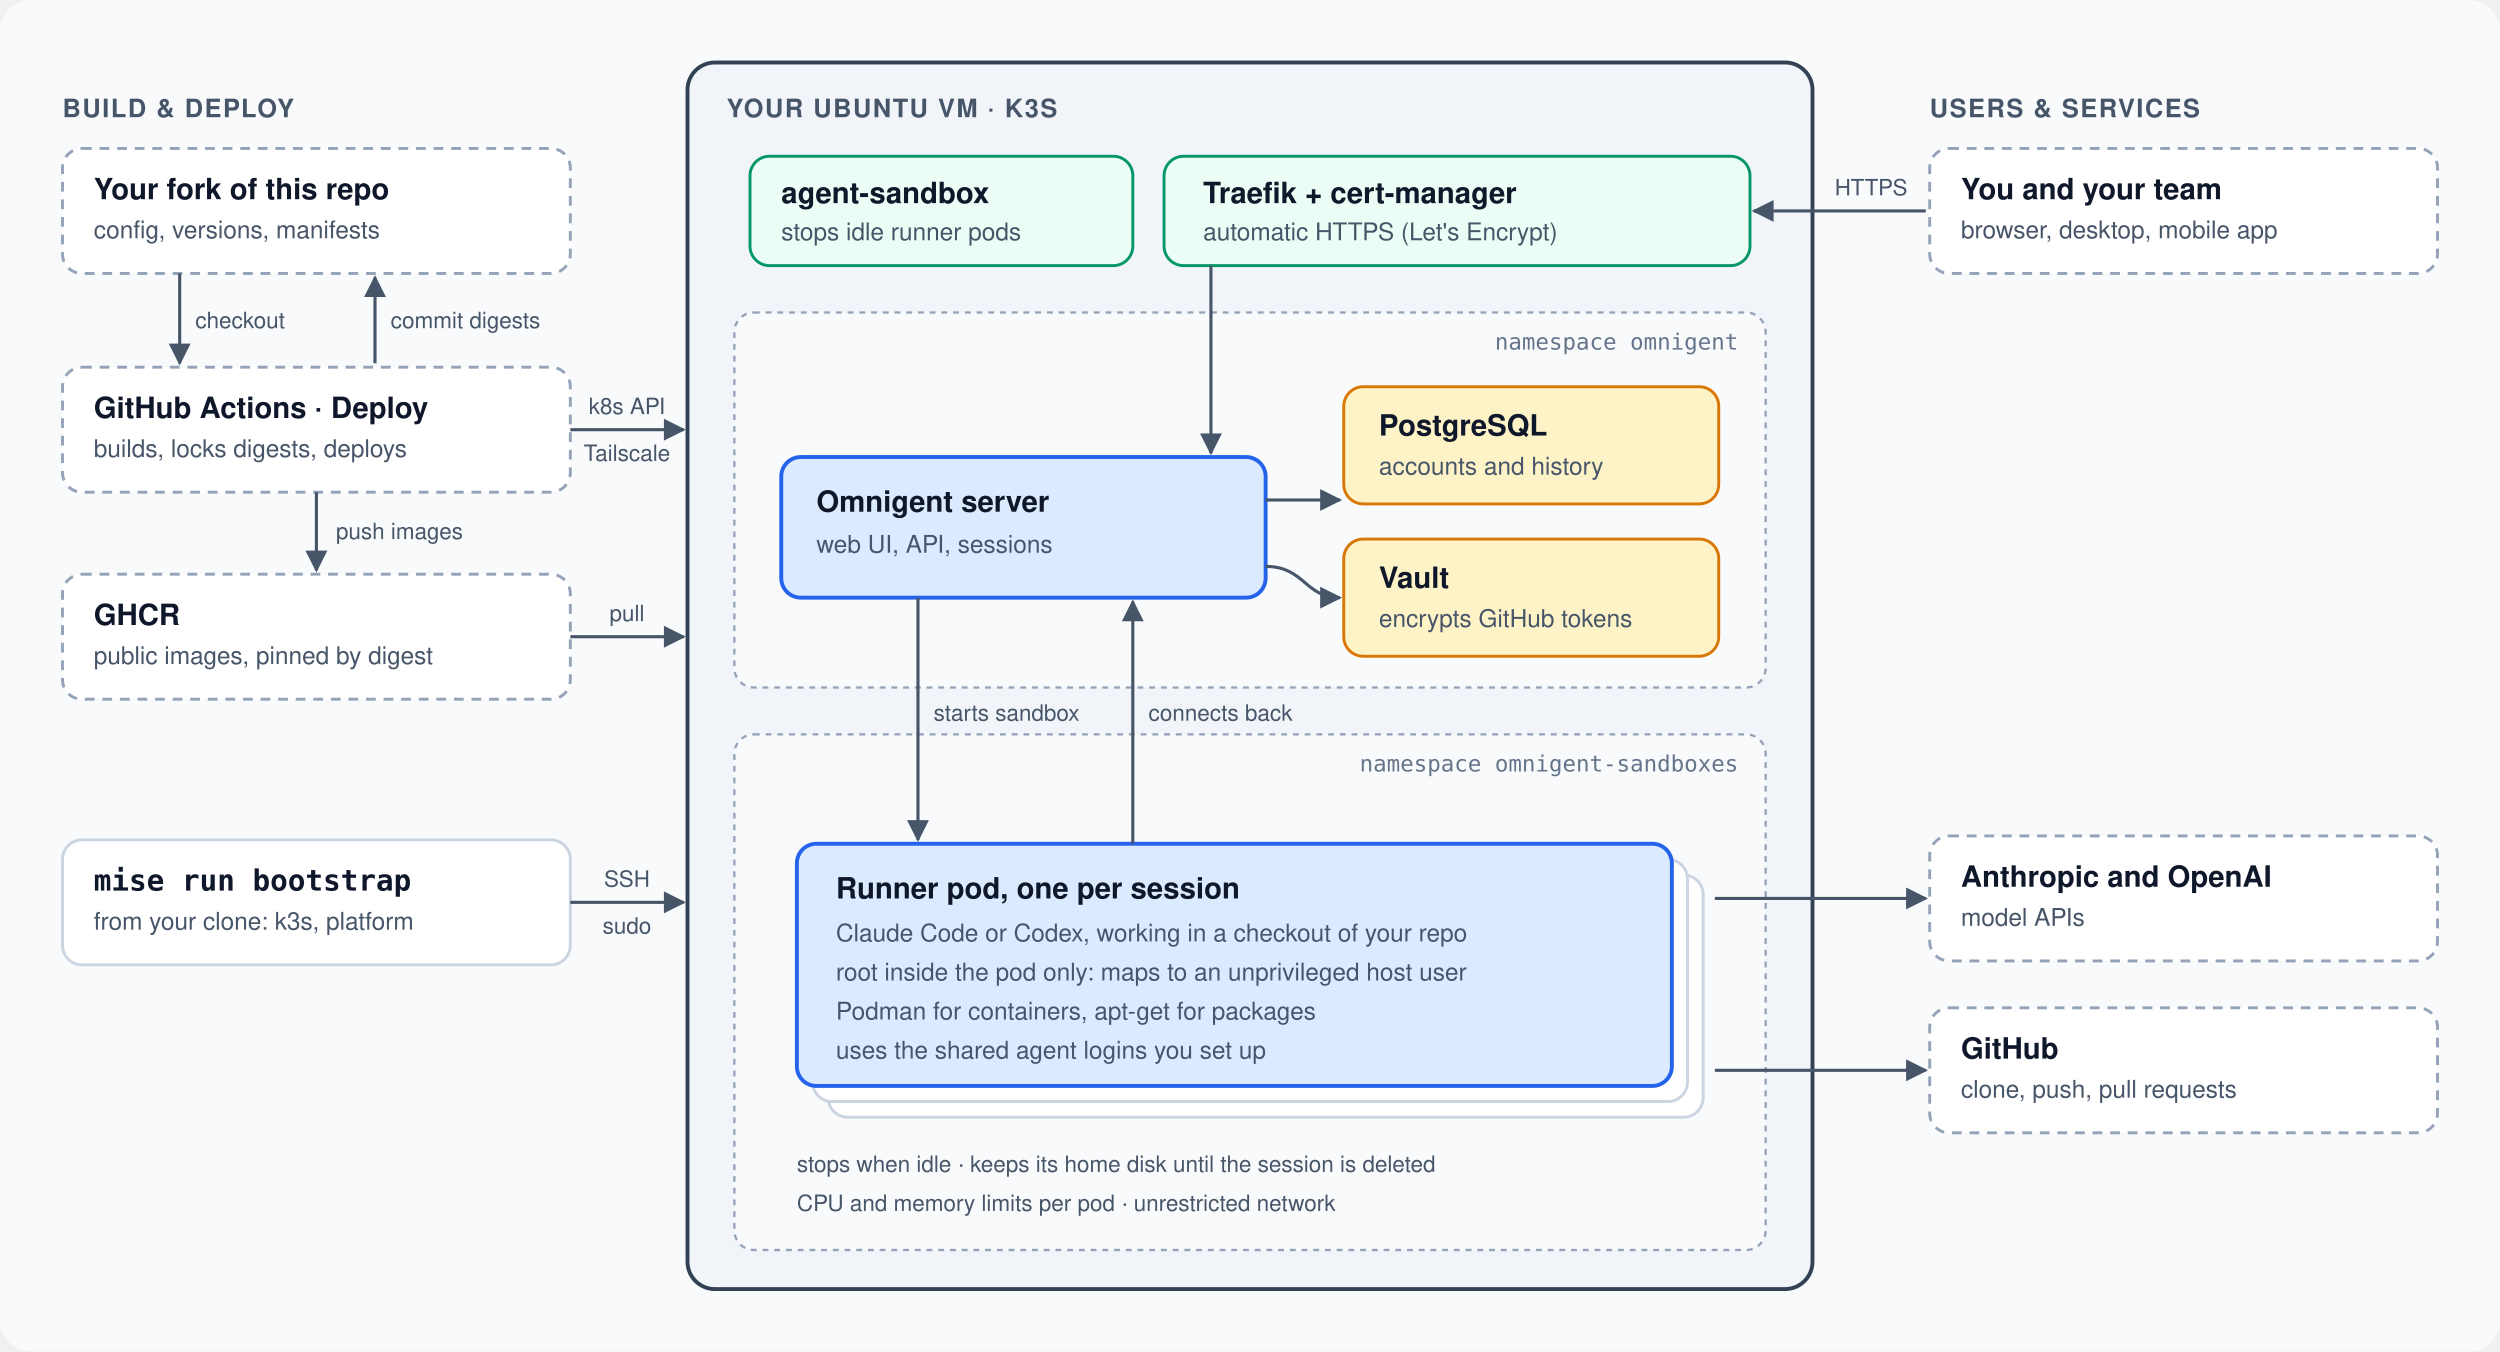
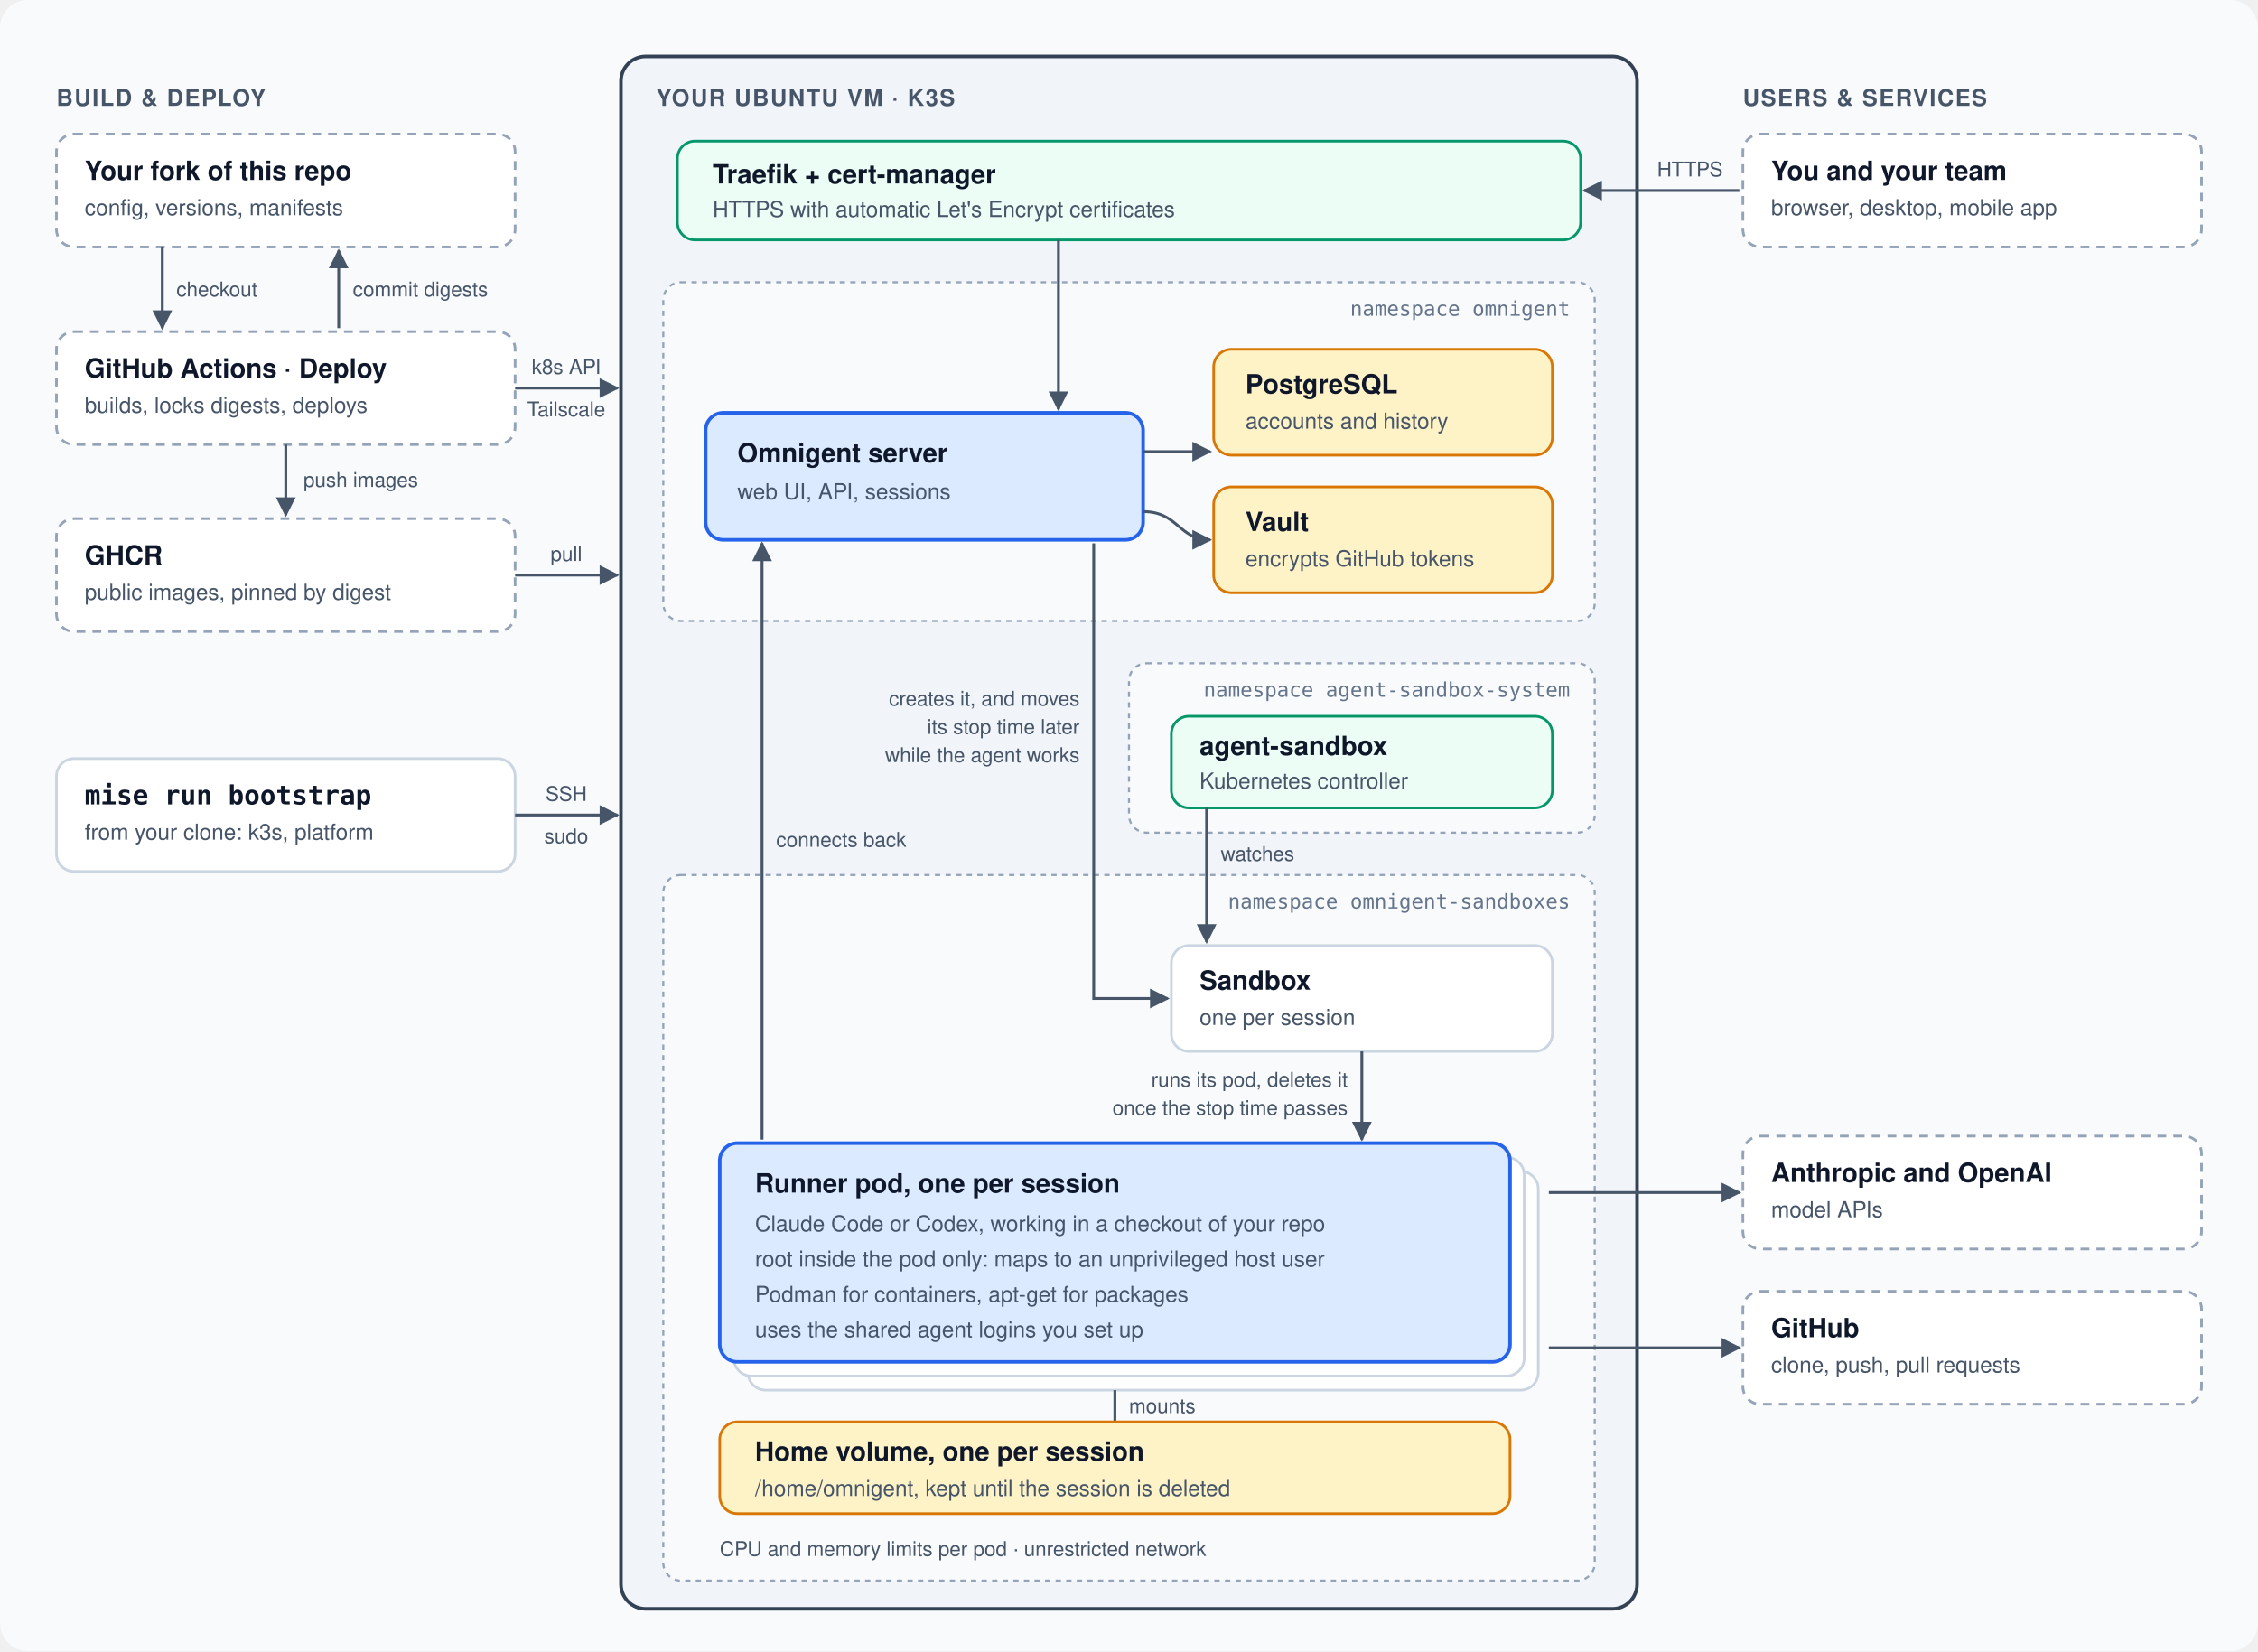
- <svg xmlns="http://www.w3.org/2000/svg" viewBox="0 40 1280 692" width="1280" height="692" role="img" aria-labelledby="t d">
+ <svg xmlns="http://www.w3.org/2000/svg" viewBox="0 40 1280 936" width="1280" height="936" role="img" aria-labelledby="t d">
  <style>
    .bg { fill: #f8fafc; }
    .card { fill: #ffffff; stroke: #cbd5e1; stroke-width: 1.5; }
    .ext { fill: #ffffff; stroke: #94a3b8; stroke-width: 1.5; stroke-dasharray: 5 4; }
    .vm { fill: #f1f5f9; stroke: #334155; stroke-width: 2; }
    .ns { fill: #ffffff; fill-opacity: .55; stroke: #94a3b8; stroke-width: 1.2; stroke-dasharray: 3 3; }
    .accent { fill: #dbeafe; stroke: #2563eb; stroke-width: 2; }
    .store { fill: #fef3c7; stroke: #d97706; stroke-width: 1.5; }
    .edge { fill: #ecfdf5; stroke: #059669; stroke-width: 1.5; }
    .line { fill: none; stroke: #475569; stroke-width: 1.6; }
    .head { fill: #475569; }
    text { font-family: -apple-system, BlinkMacSystemFont, "Segoe UI", Helvetica, Arial, sans-serif; fill: #0f172a; }
    .h { font-size: 13px; font-weight: 700; letter-spacing: .06em; fill: #475569; }
    .title { font-size: 15px; font-weight: 650; }
    .sub { font-size: 12.5px; fill: #475569; }
    .lbl { font-size: 11.5px; fill: #475569; }
    .nslbl { font-size: 11.5px; fill: #64748b; font-family: ui-monospace, SFMono-Regular, Menlo, monospace; }
    .mono { font-family: ui-monospace, SFMono-Regular, Menlo, monospace; }
    @media (prefers-color-scheme: dark) {
      .bg { fill: #0f172a; }
      .card, .ext { fill: #1e293b; stroke: #475569; }
      .vm { fill: #111c2e; stroke: #94a3b8; }
      .ns { fill: #1e293b; fill-opacity: .45; stroke: #475569; }
      .accent { fill: #1e3a8a; stroke: #60a5fa; }
      .store { fill: #422006; stroke: #f59e0b; }
      .edge { fill: #052e2b; stroke: #34d399; }
      .line { stroke: #94a3b8; }
      .head { fill: #94a3b8; }
      text { fill: #e2e8f0; }
      .h, .sub, .lbl { fill: #94a3b8; }
      .nslbl { fill: #94a3b8; }
    }
  </style>
  <defs>
    <marker id="a" viewBox="0 0 10 10" refX="9" refY="5" markerWidth="7" markerHeight="7" orient="auto-start-reverse">
      <path class="head" d="M0 0 L10 5 L0 10 z" />
    </marker>
  </defs>
-   <rect class="bg" y="40" width="1280" height="692" rx="16" />
+   <rect class="bg" y="40" width="1280" height="936" rx="16" />
  <text class="h" x="32" y="100">BUILD &amp; DEPLOY</text>
  <rect class="ext" x="32" y="116" width="260" height="64" rx="10" />
  <text class="title" x="48" y="142">Your fork of this repo</text>
  <text class="sub" x="48" y="162">config, versions, manifests</text>
  <rect class="ext" x="32" y="228" width="260" height="64" rx="10" />
  <text class="title" x="48" y="254">GitHub Actions · Deploy</text>
  <text class="sub" x="48" y="274">builds, locks digests, deploys</text>
  <rect class="ext" x="32" y="334" width="260" height="64" rx="10" />
  <text class="title" x="48" y="360">GHCR</text>
  <text class="sub" x="48" y="380">public images, pinned by digest</text>
  <rect class="card" x="32" y="470" width="260" height="64" rx="10" />
  <text class="title mono" x="48" y="496">mise run bootstrap</text>
  <text class="sub" x="48" y="516">from your clone: k3s, platform</text>
  <path class="line" d="M92 180 V226" marker-end="url(#a)" />
  <text class="lbl" x="100" y="208">checkout</text>
  <path class="line" d="M192 226 V182" marker-end="url(#a)" />
  <text class="lbl" x="200" y="208">commit digests</text>
  <path class="line" d="M162 292 V332" marker-end="url(#a)" />
  <text class="lbl" x="172" y="316">push images</text>
  <path class="line" d="M292 366 H350" marker-end="url(#a)" />
  <text class="lbl" x="321" y="358" text-anchor="middle">pull</text>
  <path class="line" d="M292 502 H350" marker-end="url(#a)" />
  <text class="lbl" x="321" y="494" text-anchor="middle">SSH</text>
  <text class="lbl" x="321" y="518" text-anchor="middle">sudo</text>
  <path class="line" d="M292 260 H350" marker-end="url(#a)" />
  <text class="lbl" x="321" y="252" text-anchor="middle">k8s API</text>
  <text class="lbl" x="321" y="276" text-anchor="middle">Tailscale</text>
-   <rect class="vm" x="352" y="72" width="576" height="628" rx="14" />
+   <rect class="vm" x="352" y="72" width="576" height="880" rx="14" />
  <text class="h" x="372" y="100">YOUR UBUNTU VM · K3S</text>
-   <rect class="edge" x="384" y="120" width="196" height="56" rx="10" />
-   <text class="title" x="400" y="144">agent-sandbox</text>
-   <text class="sub" x="400" y="163">stops idle runner pods</text>
-   <rect class="edge" x="596" y="120" width="300" height="56" rx="10" />
-   <text class="title" x="616" y="144">Traefik + cert-manager</text>
-   <text class="sub" x="616" y="163">automatic HTTPS (Let's Encrypt)</text>
+   <rect class="edge" x="384" y="120" width="512" height="56" rx="10" />
+   <text class="title" x="404" y="144">Traefik + cert-manager</text>
+   <text class="sub" x="404" y="163">HTTPS with automatic Let's Encrypt certificates</text>
  <rect class="ns" x="376" y="200" width="528" height="192" rx="10" />
  <text class="nslbl" x="890" y="219" text-anchor="end">namespace omnigent</text>
  <rect class="accent" x="400" y="274" width="248" height="72" rx="10" />
  <text class="title" x="418" y="302">Omnigent server</text>
  <text class="sub" x="418" y="323">web UI, API, sessions</text>
  <rect class="store" x="688" y="238" width="192" height="60" rx="10" />
  <text class="title" x="706" y="263">PostgreSQL</text>
  <text class="sub" x="706" y="283">accounts and history</text>
  <rect class="store" x="688" y="316" width="192" height="60" rx="10" />
  <text class="title" x="706" y="341">Vault</text>
  <text class="sub" x="706" y="361">encrypts GitHub tokens</text>
  <path class="line" d="M648 296 H686" marker-end="url(#a)" />
  <path class="line" d="M648 330 C668 330 668 346 686 346" marker-end="url(#a)" />
-   <path class="line" d="M620 176 V272" marker-end="url(#a)" />
-   <rect class="ns" x="376" y="416" width="528" height="264" rx="10" />
-   <text class="nslbl" x="890" y="435" text-anchor="end">namespace omnigent-sandboxes</text>
-   <rect class="card" x="424" y="488" width="448" height="124" rx="10" />
-   <rect class="card" x="416" y="480" width="448" height="124" rx="10" />
-   <rect class="accent" x="408" y="472" width="448" height="124" rx="10" />
-   <text class="title" x="428" y="500">Runner pod, one per session</text>
-   <text class="sub" x="428" y="522">Claude Code or Codex, working in a checkout of your repo</text>
-   <text class="sub" x="428" y="542">root inside the pod only: maps to an unprivileged host user</text>
-   <text class="sub" x="428" y="562">Podman for containers, apt-get for packages</text>
-   <text class="sub" x="428" y="582">uses the shared agent logins you set up</text>
-   <text class="lbl" x="408" y="640">stops when idle · keeps its home disk until the session is deleted</text>
-   <text class="lbl" x="408" y="660">CPU and memory limits per pod · unrestricted network</text>
-   <path class="line" d="M470 346 V470" marker-end="url(#a)" />
-   <text class="lbl" x="478" y="409">starts sandbox</text>
-   <path class="line" d="M580 472 V348" marker-end="url(#a)" />
-   <text class="lbl" x="588" y="409">connects back</text>
+   <path class="line" d="M600 176 V272" marker-end="url(#a)" />
+   <rect class="ns" x="640" y="416" width="264" height="96" rx="10" />
+   <text class="nslbl" x="890" y="435" text-anchor="end">namespace agent-sandbox-system</text>
+   <rect class="edge" x="664" y="446" width="216" height="52" rx="10" />
+   <text class="title" x="680" y="468">agent-sandbox</text>
+   <text class="sub" x="680" y="487">Kubernetes controller</text>
+   <rect class="ns" x="376" y="536" width="528" height="400" rx="10" />
+   <text class="nslbl" x="890" y="555" text-anchor="end">namespace omnigent-sandboxes</text>
+   <rect class="card" x="664" y="576" width="216" height="60" rx="10" />
+   <text class="title" x="680" y="601">Sandbox</text>
+   <text class="sub" x="680" y="621">one per session</text>
+   <path class="line" d="M620 348 V606 H662" marker-end="url(#a)" />
+   <text class="lbl" x="612" y="440" text-anchor="end">creates it, and moves</text>
+   <text class="lbl" x="612" y="456" text-anchor="end">its stop time later</text>
+   <text class="lbl" x="612" y="472" text-anchor="end">while the agent works</text>
+   <path class="line" d="M684 498 V574" marker-end="url(#a)" />
+   <text class="lbl" x="692" y="528">watches</text>
+   <path class="line" d="M772 636 V686" marker-end="url(#a)" />
+   <text class="lbl" x="764" y="656" text-anchor="end">runs its pod, deletes it</text>
+   <text class="lbl" x="764" y="672" text-anchor="end">once the stop time passes</text>
+   <rect class="card" x="424" y="704" width="448" height="124" rx="10" />
+   <rect class="card" x="416" y="696" width="448" height="124" rx="10" />
+   <rect class="accent" x="408" y="688" width="448" height="124" rx="10" />
+   <text class="title" x="428" y="716">Runner pod, one per session</text>
+   <text class="sub" x="428" y="738">Claude Code or Codex, working in a checkout of your repo</text>
+   <text class="sub" x="428" y="758">root inside the pod only: maps to an unprivileged host user</text>
+   <text class="sub" x="428" y="778">Podman for containers, apt-get for packages</text>
+   <text class="sub" x="428" y="798">uses the shared agent logins you set up</text>
+   <path class="line" d="M432 686 V348" marker-end="url(#a)" />
+   <text class="lbl" x="440" y="520">connects back</text>
+   <path class="line" d="M632 828 V846" />
+   <text class="lbl" x="640" y="841">mounts</text>
+   <rect class="store" x="408" y="846" width="448" height="52" rx="10" />
+   <text class="title" x="428" y="868">Home volume, one per session</text>
+   <text class="sub" x="428" y="888">/home/omnigent, kept until the session is deleted</text>
+   <text class="lbl" x="408" y="922">CPU and memory limits per pod · unrestricted network</text>
  <text class="h" x="988" y="100">USERS &amp; SERVICES</text>
  <rect class="ext" x="988" y="116" width="260" height="64" rx="10" />
  <text class="title" x="1004" y="142">You and your team</text>
  <text class="sub" x="1004" y="162">browser, desktop, mobile app</text>
  <path class="line" d="M986 148 H898" marker-end="url(#a)" />
  <text class="lbl" x="958" y="140" text-anchor="middle">HTTPS</text>
-   <rect class="ext" x="988" y="468" width="260" height="64" rx="10" />
-   <text class="title" x="1004" y="494">Anthropic and OpenAI</text>
-   <text class="sub" x="1004" y="514">model APIs</text>
-   <rect class="ext" x="988" y="556" width="260" height="64" rx="10" />
-   <text class="title" x="1004" y="582">GitHub</text>
-   <text class="sub" x="1004" y="602">clone, push, pull requests</text>
-   <path class="line" d="M878 500 H986" marker-end="url(#a)" />
-   <path class="line" d="M878 588 H986" marker-end="url(#a)" />
+   <rect class="ext" x="988" y="684" width="260" height="64" rx="10" />
+   <text class="title" x="1004" y="710">Anthropic and OpenAI</text>
+   <text class="sub" x="1004" y="730">model APIs</text>
+   <rect class="ext" x="988" y="772" width="260" height="64" rx="10" />
+   <text class="title" x="1004" y="798">GitHub</text>
+   <text class="sub" x="1004" y="818">clone, push, pull requests</text>
+   <path class="line" d="M878 716 H986" marker-end="url(#a)" />
+   <path class="line" d="M878 804 H986" marker-end="url(#a)" />
</svg>
